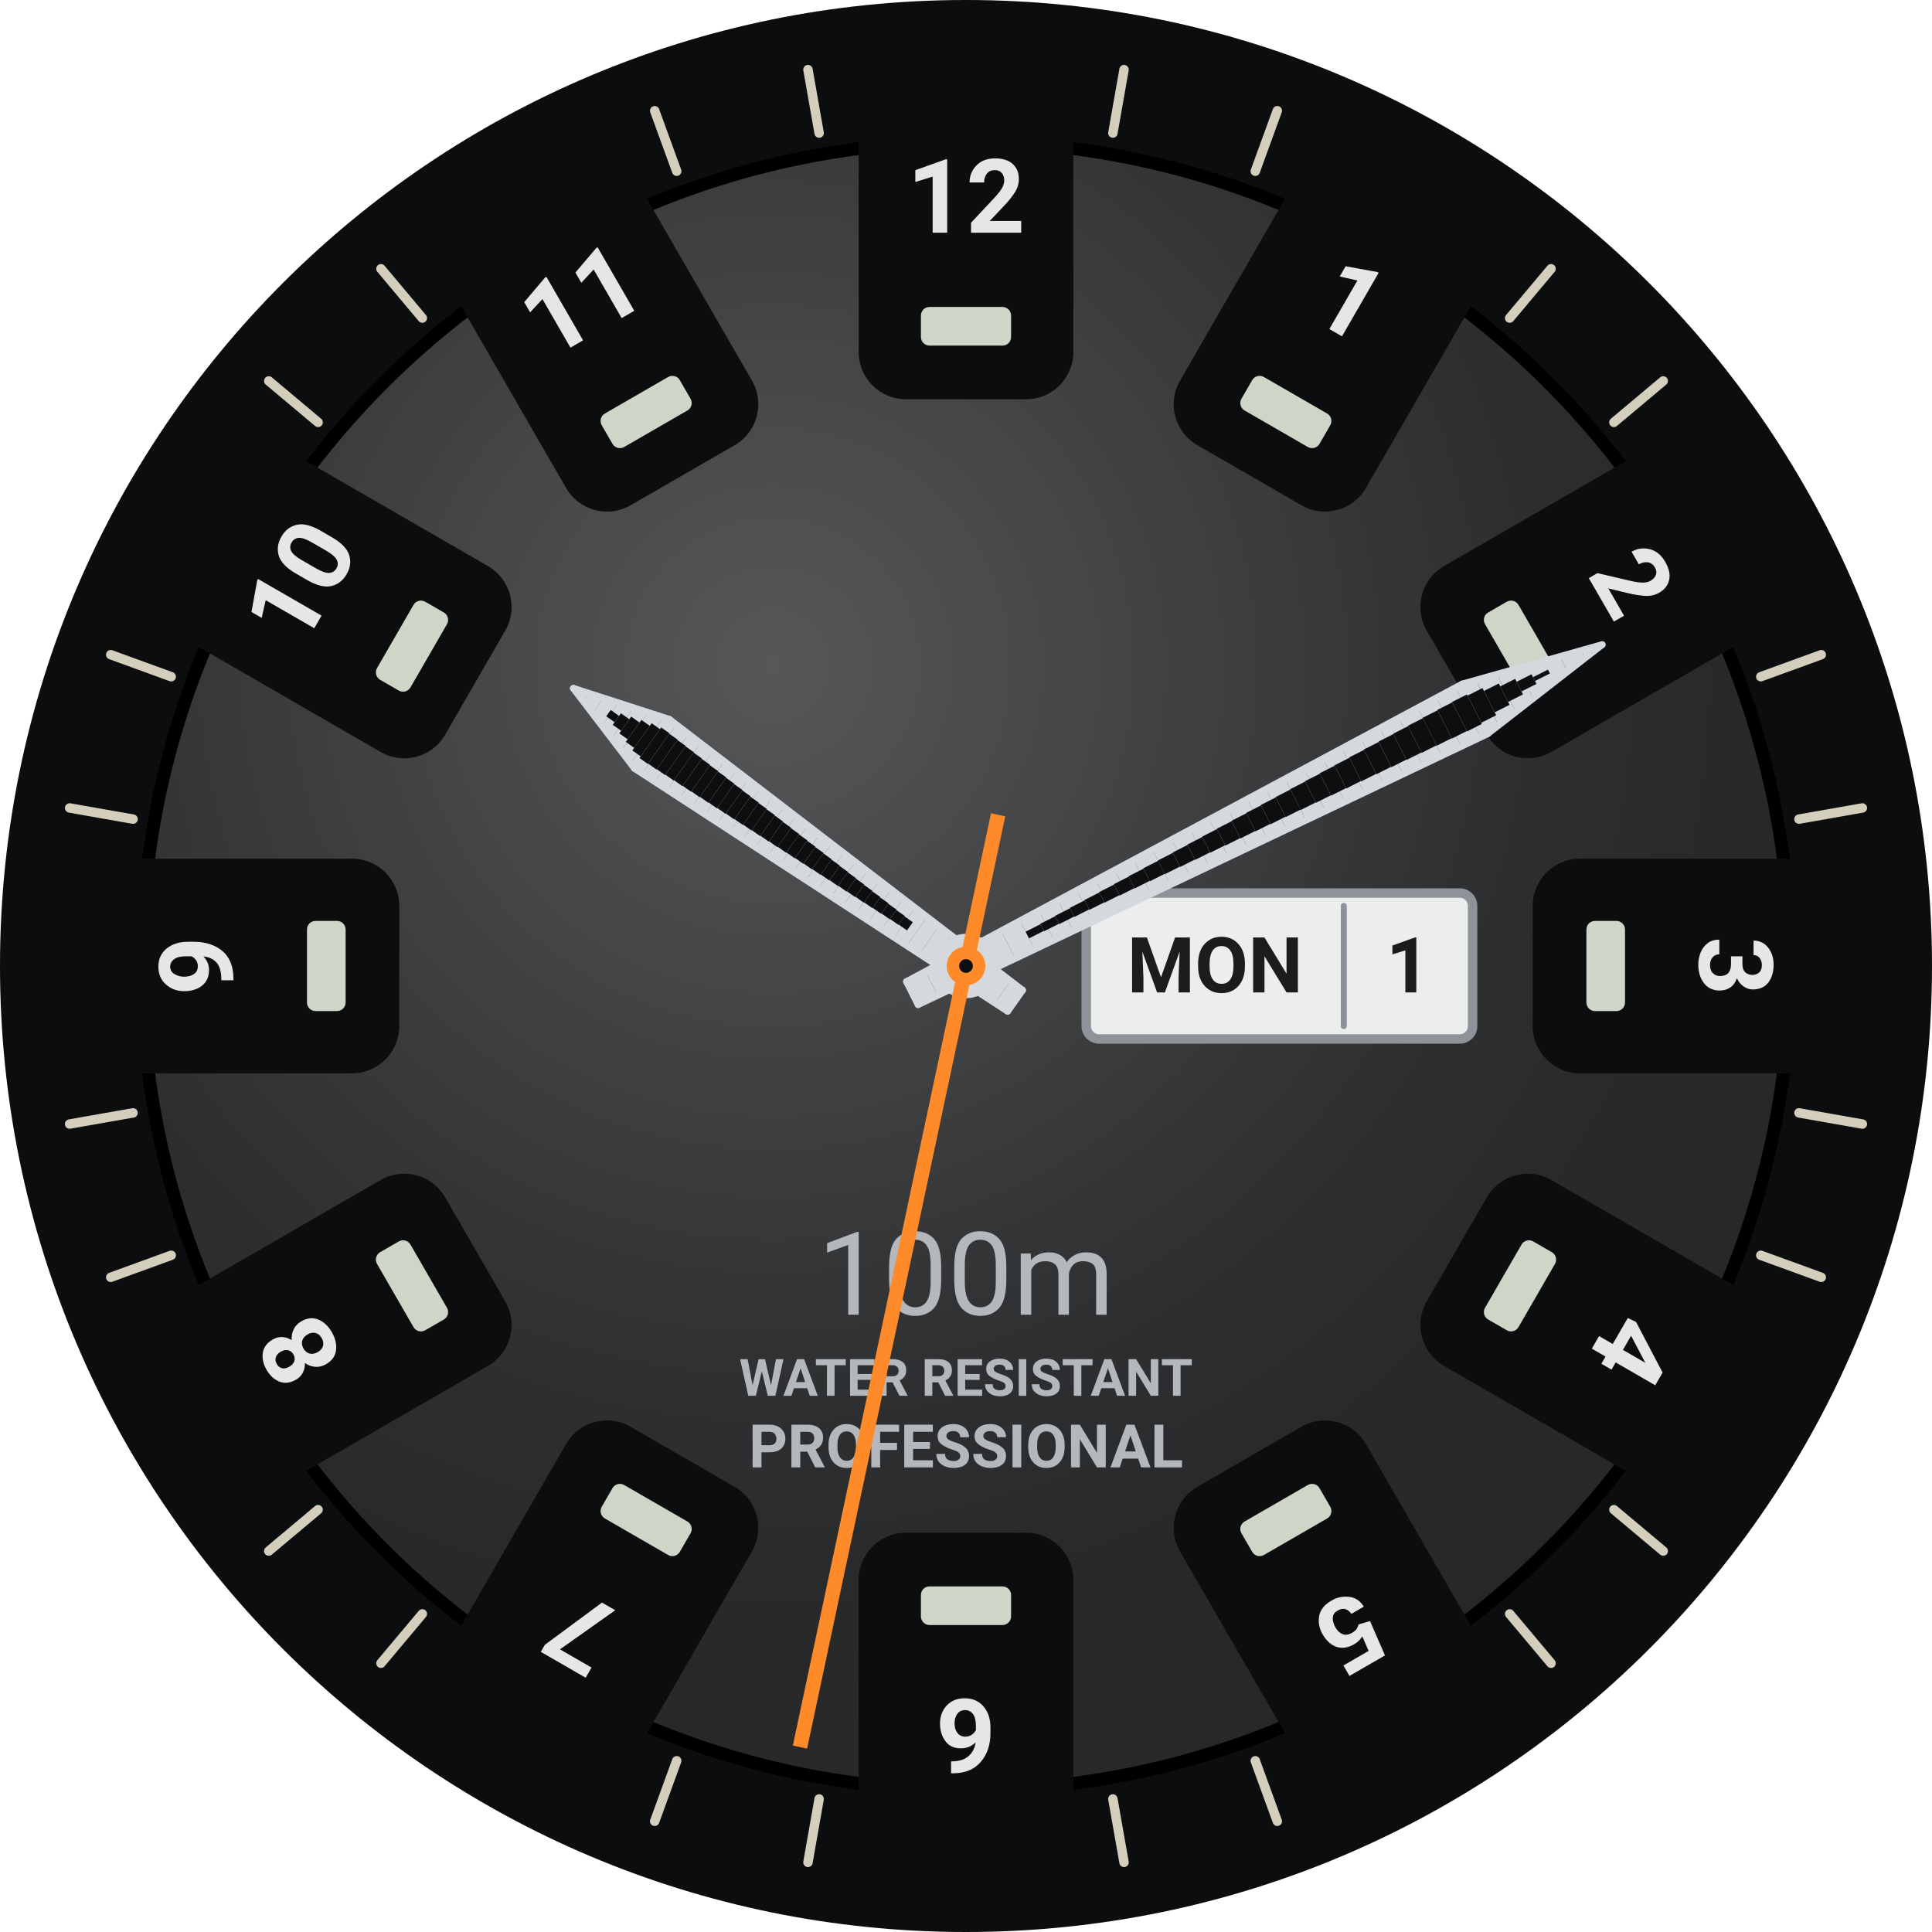
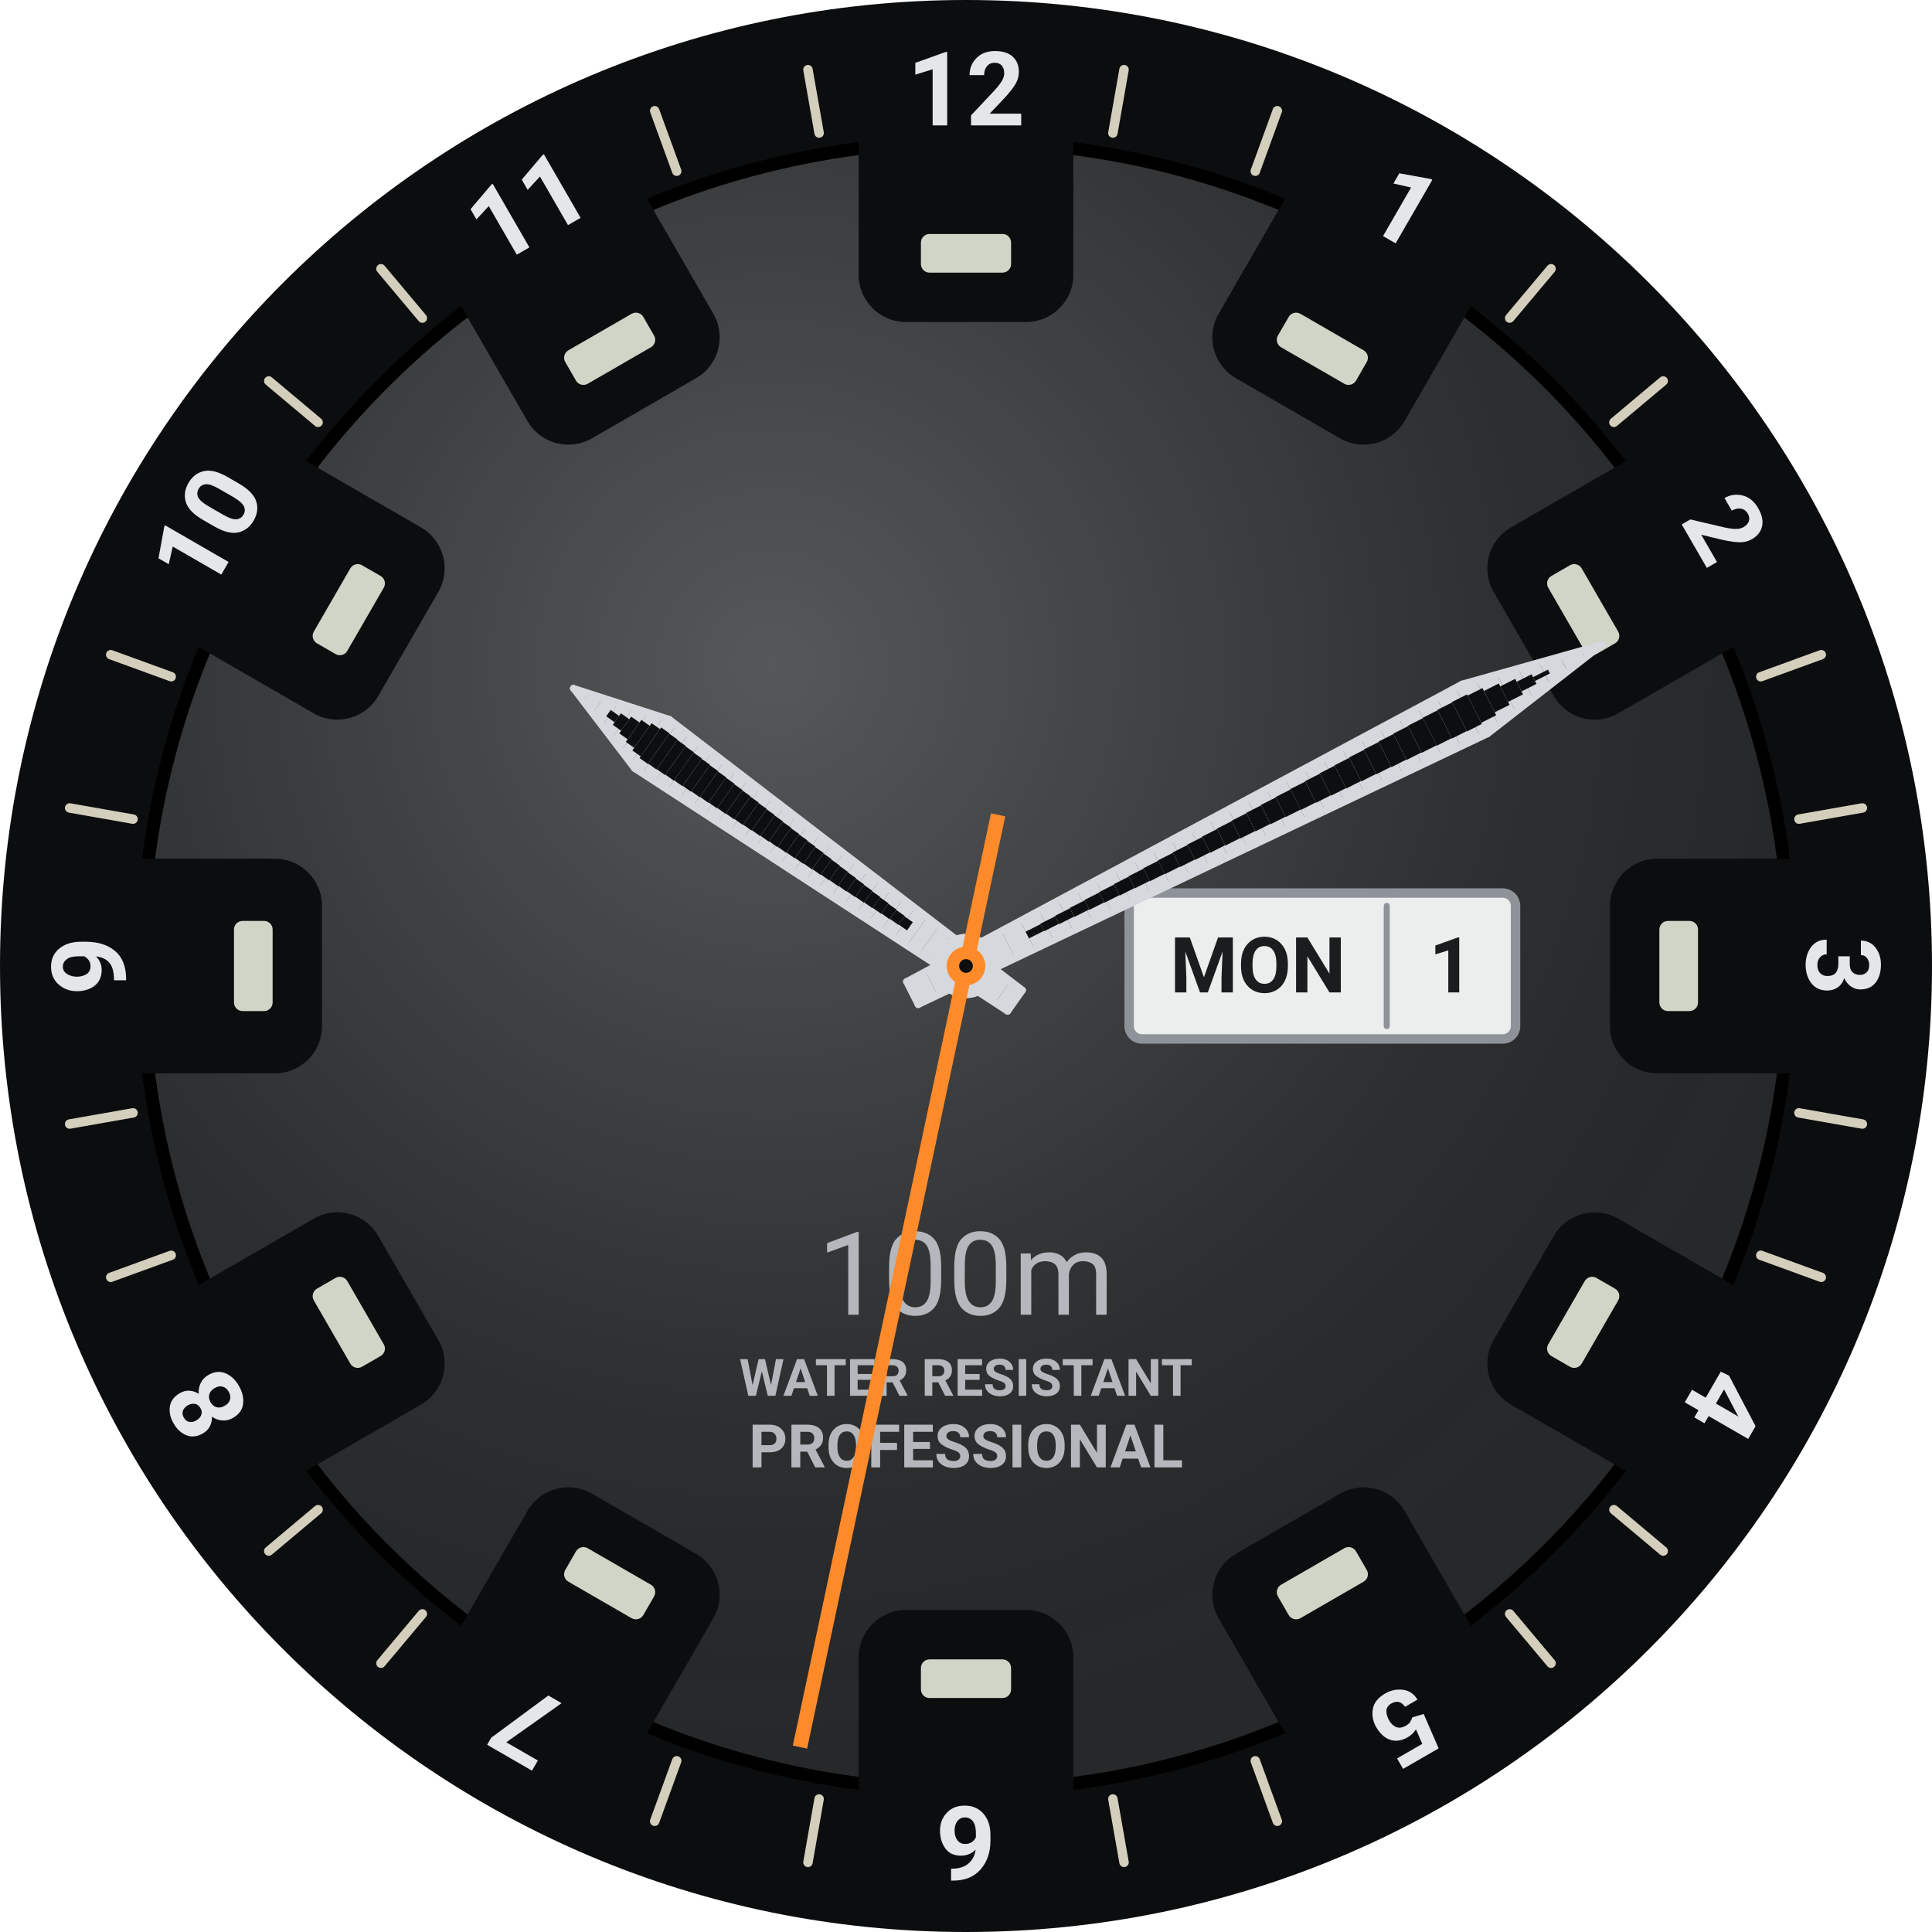
<svg xmlns="http://www.w3.org/2000/svg" viewBox="0 0 450 450" width="450" height="450">
  <defs>
    <radialGradient id="g" gradientUnits="userSpaceOnUse" cx="180.0" cy="155.0" r="384">
      <stop offset="0" stop-color="#FFFFFF" stop-opacity="0.220" />
      <stop offset="0.4" stop-color="#FFFFFF" stop-opacity="0.051" />
      <stop offset="0.7" stop-color="#000000" stop-opacity="0.000" />
      <stop offset="1" stop-color="#000000" stop-opacity="0.502" />
    </radialGradient>
    <clipPath id="c">
      <circle cx="225.0" cy="225.0" r="225.0" />
    </clipPath>
  </defs>
  <g clip-path="url(#c)">
    <rect width="450" height="450" fill="#0C0D0E" />
    <circle cx="225.0" cy="225.0" r="192" fill="#26282A" />
    <circle cx="225.0" cy="225.0" r="192" fill="url(#g)" stroke="#000" stroke-width="3" />
    <text x="225" y="297" font-family="Roboto, Segoe UI, sans-serif" font-size="27" font-weight="normal" fill="#B4B8BC" text-anchor="middle" dominant-baseline="central">100m</text>
    <text x="225" y="321" font-family="Roboto, Segoe UI, sans-serif" font-size="12" font-weight="bold" fill="#B4B8BC" text-anchor="middle" dominant-baseline="central">WATER RESISTANT</text>
    <text x="225" y="337" font-family="Roboto, Segoe UI, sans-serif" font-size="14" font-weight="bold" fill="#B4B8BC" text-anchor="middle" dominant-baseline="central">PROFESSIONAL</text>
-     <rect x="200" y="21" width="50" height="72" rx="11" fill="#0C0D0E" transform="rotate(0 225.0 225.0)" />
-     <rect x="214.5" y="71.5" width="21" height="9" rx="2" fill="#CFD6C8" transform="rotate(0 225.0 225.0)" />
-     <rect x="200" y="21" width="50" height="72" rx="11" fill="#0C0D0E" transform="rotate(30 225.0 225.0)" />
-     <rect x="214.5" y="71.5" width="21" height="9" rx="2" fill="#CFD6C8" transform="rotate(30 225.0 225.0)" />
-     <rect x="200" y="21" width="50" height="72" rx="11" fill="#0C0D0E" transform="rotate(60 225.0 225.0)" />
-     <rect x="214.5" y="71.5" width="21" height="9" rx="2" fill="#CFD6C8" transform="rotate(60 225.0 225.0)" />
-     <rect x="200" y="21" width="50" height="72" rx="11" fill="#0C0D0E" transform="rotate(90 225.0 225.0)" />
-     <rect x="214.5" y="71.5" width="21" height="9" rx="2" fill="#CFD6C8" transform="rotate(90 225.0 225.0)" />
-     <rect x="200" y="21" width="50" height="72" rx="11" fill="#0C0D0E" transform="rotate(120 225.0 225.0)" />
-     <rect x="214.5" y="71.5" width="21" height="9" rx="2" fill="#CFD6C8" transform="rotate(120 225.0 225.0)" />
-     <rect x="200" y="21" width="50" height="72" rx="11" fill="#0C0D0E" transform="rotate(150 225.0 225.0)" />
-     <rect x="214.5" y="71.5" width="21" height="9" rx="2" fill="#CFD6C8" transform="rotate(150 225.0 225.0)" />
-     <rect x="200" y="21" width="50" height="72" rx="11" fill="#0C0D0E" transform="rotate(180 225.0 225.0)" />
-     <rect x="214.5" y="71.5" width="21" height="9" rx="2" fill="#CFD6C8" transform="rotate(180 225.0 225.0)" />
-     <rect x="200" y="21" width="50" height="72" rx="11" fill="#0C0D0E" transform="rotate(210 225.0 225.0)" />
-     <rect x="214.5" y="71.5" width="21" height="9" rx="2" fill="#CFD6C8" transform="rotate(210 225.0 225.0)" />
-     <rect x="200" y="21" width="50" height="72" rx="11" fill="#0C0D0E" transform="rotate(240 225.0 225.0)" />
-     <rect x="214.5" y="71.5" width="21" height="9" rx="2" fill="#CFD6C8" transform="rotate(240 225.0 225.0)" />
-     <rect x="200" y="21" width="50" height="72" rx="11" fill="#0C0D0E" transform="rotate(270 225.0 225.0)" />
-     <rect x="214.5" y="71.5" width="21" height="9" rx="2" fill="#CFD6C8" transform="rotate(270 225.0 225.0)" />
-     <rect x="200" y="21" width="50" height="72" rx="11" fill="#0C0D0E" transform="rotate(300 225.0 225.0)" />
-     <rect x="214.5" y="71.5" width="21" height="9" rx="2" fill="#CFD6C8" transform="rotate(300 225.0 225.0)" />
-     <rect x="200" y="21" width="50" height="72" rx="11" fill="#0C0D0E" transform="rotate(330 225.0 225.0)" />
-     <rect x="214.5" y="71.5" width="21" height="9" rx="2" fill="#CFD6C8" transform="rotate(330 225.0 225.0)" />
+     <rect x="200" y="3" width="50" height="72" rx="11" fill="#0C0D0E" transform="rotate(0 225.0 225.0)" />
+     <rect x="214.5" y="54.5" width="21" height="9" rx="2" fill="#CFD6C8" transform="rotate(0 225.0 225.0)" />
+     <rect x="200" y="3" width="50" height="72" rx="11" fill="#0C0D0E" transform="rotate(30 225.0 225.0)" />
+     <rect x="214.5" y="54.5" width="21" height="9" rx="2" fill="#CFD6C8" transform="rotate(30 225.0 225.0)" />
+     <rect x="200" y="3" width="50" height="72" rx="11" fill="#0C0D0E" transform="rotate(60 225.0 225.0)" />
+     <rect x="214.5" y="54.5" width="21" height="9" rx="2" fill="#CFD6C8" transform="rotate(60 225.0 225.0)" />
+     <rect x="200" y="3" width="50" height="72" rx="11" fill="#0C0D0E" transform="rotate(90 225.0 225.0)" />
+     <rect x="214.5" y="54.5" width="21" height="9" rx="2" fill="#CFD6C8" transform="rotate(90 225.0 225.0)" />
+     <rect x="200" y="3" width="50" height="72" rx="11" fill="#0C0D0E" transform="rotate(120 225.0 225.0)" />
+     <rect x="214.5" y="54.5" width="21" height="9" rx="2" fill="#CFD6C8" transform="rotate(120 225.0 225.0)" />
+     <rect x="200" y="3" width="50" height="72" rx="11" fill="#0C0D0E" transform="rotate(150 225.0 225.0)" />
+     <rect x="214.5" y="54.5" width="21" height="9" rx="2" fill="#CFD6C8" transform="rotate(150 225.0 225.0)" />
+     <rect x="200" y="3" width="50" height="72" rx="11" fill="#0C0D0E" transform="rotate(180 225.0 225.0)" />
+     <rect x="214.5" y="54.5" width="21" height="9" rx="2" fill="#CFD6C8" transform="rotate(180 225.0 225.0)" />
+     <rect x="200" y="3" width="50" height="72" rx="11" fill="#0C0D0E" transform="rotate(210 225.0 225.0)" />
+     <rect x="214.5" y="54.5" width="21" height="9" rx="2" fill="#CFD6C8" transform="rotate(210 225.0 225.0)" />
+     <rect x="200" y="3" width="50" height="72" rx="11" fill="#0C0D0E" transform="rotate(240 225.0 225.0)" />
+     <rect x="214.5" y="54.5" width="21" height="9" rx="2" fill="#CFD6C8" transform="rotate(240 225.0 225.0)" />
+     <rect x="200" y="3" width="50" height="72" rx="11" fill="#0C0D0E" transform="rotate(270 225.0 225.0)" />
+     <rect x="214.5" y="54.5" width="21" height="9" rx="2" fill="#CFD6C8" transform="rotate(270 225.0 225.0)" />
+     <rect x="200" y="3" width="50" height="72" rx="11" fill="#0C0D0E" transform="rotate(300 225.0 225.0)" />
+     <rect x="214.5" y="54.5" width="21" height="9" rx="2" fill="#CFD6C8" transform="rotate(300 225.0 225.0)" />
+     <rect x="200" y="3" width="50" height="72" rx="11" fill="#0C0D0E" transform="rotate(330 225.0 225.0)" />
+     <rect x="214.5" y="54.5" width="21" height="9" rx="2" fill="#CFD6C8" transform="rotate(330 225.0 225.0)" />
    <line x1="259.21" y1="30.99" x2="261.81" y2="16.22" stroke="#D3CFBC" stroke-opacity="1.000" stroke-width="2.2" stroke-linecap="round" />
    <line x1="292.38" y1="39.88" x2="297.51" y2="25.79" stroke="#D3CFBC" stroke-opacity="1.000" stroke-width="2.2" stroke-linecap="round" />
    <line x1="351.63" y1="74.09" x2="361.27" y2="62.6" stroke="#D3CFBC" stroke-opacity="1.000" stroke-width="2.2" stroke-linecap="round" />
    <line x1="375.91" y1="98.37" x2="387.4" y2="88.73" stroke="#D3CFBC" stroke-opacity="1.000" stroke-width="2.2" stroke-linecap="round" />
    <line x1="410.12" y1="157.62" x2="424.21" y2="152.49" stroke="#D3CFBC" stroke-opacity="1.000" stroke-width="2.2" stroke-linecap="round" />
    <line x1="419.01" y1="190.79" x2="433.78" y2="188.19" stroke="#D3CFBC" stroke-opacity="1.000" stroke-width="2.2" stroke-linecap="round" />
    <line x1="419.01" y1="259.21" x2="433.78" y2="261.81" stroke="#D3CFBC" stroke-opacity="1.000" stroke-width="2.2" stroke-linecap="round" />
    <line x1="410.12" y1="292.38" x2="424.21" y2="297.51" stroke="#D3CFBC" stroke-opacity="1.000" stroke-width="2.2" stroke-linecap="round" />
    <line x1="375.91" y1="351.63" x2="387.4" y2="361.27" stroke="#D3CFBC" stroke-opacity="1.000" stroke-width="2.2" stroke-linecap="round" />
    <line x1="351.63" y1="375.91" x2="361.27" y2="387.4" stroke="#D3CFBC" stroke-opacity="1.000" stroke-width="2.2" stroke-linecap="round" />
    <line x1="292.38" y1="410.12" x2="297.51" y2="424.21" stroke="#D3CFBC" stroke-opacity="1.000" stroke-width="2.2" stroke-linecap="round" />
    <line x1="259.21" y1="419.01" x2="261.81" y2="433.78" stroke="#D3CFBC" stroke-opacity="1.000" stroke-width="2.2" stroke-linecap="round" />
    <line x1="190.79" y1="419.01" x2="188.19" y2="433.78" stroke="#D3CFBC" stroke-opacity="1.000" stroke-width="2.2" stroke-linecap="round" />
    <line x1="157.62" y1="410.12" x2="152.49" y2="424.21" stroke="#D3CFBC" stroke-opacity="1.000" stroke-width="2.2" stroke-linecap="round" />
    <line x1="98.37" y1="375.91" x2="88.73" y2="387.4" stroke="#D3CFBC" stroke-opacity="1.000" stroke-width="2.2" stroke-linecap="round" />
    <line x1="74.09" y1="351.63" x2="62.6" y2="361.27" stroke="#D3CFBC" stroke-opacity="1.000" stroke-width="2.2" stroke-linecap="round" />
    <line x1="39.88" y1="292.38" x2="25.79" y2="297.51" stroke="#D3CFBC" stroke-opacity="1.000" stroke-width="2.2" stroke-linecap="round" />
    <line x1="30.99" y1="259.21" x2="16.22" y2="261.81" stroke="#D3CFBC" stroke-opacity="1.000" stroke-width="2.2" stroke-linecap="round" />
    <line x1="30.99" y1="190.79" x2="16.22" y2="188.19" stroke="#D3CFBC" stroke-opacity="1.000" stroke-width="2.2" stroke-linecap="round" />
    <line x1="39.88" y1="157.62" x2="25.79" y2="152.49" stroke="#D3CFBC" stroke-opacity="1.000" stroke-width="2.2" stroke-linecap="round" />
    <line x1="74.09" y1="98.37" x2="62.6" y2="88.73" stroke="#D3CFBC" stroke-opacity="1.000" stroke-width="2.2" stroke-linecap="round" />
    <line x1="98.37" y1="74.09" x2="88.73" y2="62.6" stroke="#D3CFBC" stroke-opacity="1.000" stroke-width="2.2" stroke-linecap="round" />
    <line x1="157.62" y1="39.88" x2="152.49" y2="25.79" stroke="#D3CFBC" stroke-opacity="1.000" stroke-width="2.2" stroke-linecap="round" />
    <line x1="190.79" y1="30.99" x2="188.19" y2="16.22" stroke="#D3CFBC" stroke-opacity="1.000" stroke-width="2.2" stroke-linecap="round" />
-     <text x="314.5" y="69.98" font-family="Roboto, Segoe UI, sans-serif" font-size="24" font-weight="bold" fill="#E4E6E8" text-anchor="middle" dominant-baseline="central" transform="rotate(30 314.5 69.98)">1</text>
-     <text x="380.02" y="135.5" font-family="Roboto, Segoe UI, sans-serif" font-size="24" font-weight="bold" fill="#E4E6E8" text-anchor="middle" dominant-baseline="central" transform="rotate(60 380.02 135.5)">2</text>
-     <text x="404" y="225" font-family="Roboto, Segoe UI, sans-serif" font-size="24" font-weight="bold" fill="#E4E6E8" text-anchor="middle" dominant-baseline="central" transform="rotate(90 404 225)">3</text>
-     <text x="380.02" y="314.5" font-family="Roboto, Segoe UI, sans-serif" font-size="24" font-weight="bold" fill="#E4E6E8" text-anchor="middle" dominant-baseline="central" transform="rotate(120 380.02 314.5)">4</text>
-     <text x="314.5" y="380.02" font-family="Roboto, Segoe UI, sans-serif" font-size="24" font-weight="bold" fill="#E4E6E8" text-anchor="middle" dominant-baseline="central" transform="rotate(150 314.5 380.02)">5</text>
-     <text x="225" y="404" font-family="Roboto, Segoe UI, sans-serif" font-size="24" font-weight="bold" fill="#E4E6E8" text-anchor="middle" dominant-baseline="central" transform="rotate(180 225 404)">6</text>
-     <text x="135.5" y="380.02" font-family="Roboto, Segoe UI, sans-serif" font-size="24" font-weight="bold" fill="#E4E6E8" text-anchor="middle" dominant-baseline="central" transform="rotate(210 135.5 380.02)">7</text>
-     <text x="69.98" y="314.5" font-family="Roboto, Segoe UI, sans-serif" font-size="24" font-weight="bold" fill="#E4E6E8" text-anchor="middle" dominant-baseline="central" transform="rotate(240 69.98 314.5)">8</text>
-     <text x="46" y="225" font-family="Roboto, Segoe UI, sans-serif" font-size="24" font-weight="bold" fill="#E4E6E8" text-anchor="middle" dominant-baseline="central" transform="rotate(270 46 225)">9</text>
-     <text x="69.98" y="135.5" font-family="Roboto, Segoe UI, sans-serif" font-size="24" font-weight="bold" fill="#E4E6E8" text-anchor="middle" dominant-baseline="central" transform="rotate(300 69.98 135.5)">10</text>
-     <text x="135.5" y="69.98" font-family="Roboto, Segoe UI, sans-serif" font-size="24" font-weight="bold" fill="#E4E6E8" text-anchor="middle" dominant-baseline="central" transform="rotate(330 135.5 69.98)">11</text>
-     <text x="225" y="46" font-family="Roboto, Segoe UI, sans-serif" font-size="24" font-weight="bold" fill="#E4E6E8" text-anchor="middle" dominant-baseline="central" transform="rotate(360 225 46)">12</text>
-     <rect x="253" y="208" width="90" height="34" rx="3" fill="#ECEDED" stroke="#8E9399" stroke-width="2.2" />
-     <line x1="313" y1="211" x2="313" y2="239" stroke="#8E9399" stroke-opacity="1.000" stroke-width="1.4" stroke-linecap="round" />
-     <text x="283" y="225" font-family="Roboto, Segoe UI, sans-serif" font-size="18" font-weight="bold" fill="#1B1C1D" text-anchor="middle" dominant-baseline="central">MON</text>
-     <text x="328" y="225" font-family="Roboto, Segoe UI, sans-serif" font-size="18" font-weight="bold" fill="#1B1C1D" text-anchor="middle" dominant-baseline="central">1</text>
+     <text x="327" y="48.33" font-family="Roboto, Segoe UI, sans-serif" font-size="24" font-weight="bold" fill="#E4E6E8" text-anchor="middle" dominant-baseline="central" transform="rotate(30 327 48.33)">1</text>
+     <text x="401.67" y="123" font-family="Roboto, Segoe UI, sans-serif" font-size="24" font-weight="bold" fill="#E4E6E8" text-anchor="middle" dominant-baseline="central" transform="rotate(60 401.67 123)">2</text>
+     <text x="429" y="225" font-family="Roboto, Segoe UI, sans-serif" font-size="24" font-weight="bold" fill="#E4E6E8" text-anchor="middle" dominant-baseline="central" transform="rotate(90 429 225)">3</text>
+     <text x="401.67" y="327" font-family="Roboto, Segoe UI, sans-serif" font-size="24" font-weight="bold" fill="#E4E6E8" text-anchor="middle" dominant-baseline="central" transform="rotate(120 401.67 327)">4</text>
+     <text x="327" y="401.67" font-family="Roboto, Segoe UI, sans-serif" font-size="24" font-weight="bold" fill="#E4E6E8" text-anchor="middle" dominant-baseline="central" transform="rotate(150 327 401.67)">5</text>
+     <text x="225" y="429" font-family="Roboto, Segoe UI, sans-serif" font-size="24" font-weight="bold" fill="#E4E6E8" text-anchor="middle" dominant-baseline="central" transform="rotate(180 225 429)">6</text>
+     <text x="123" y="401.67" font-family="Roboto, Segoe UI, sans-serif" font-size="24" font-weight="bold" fill="#E4E6E8" text-anchor="middle" dominant-baseline="central" transform="rotate(210 123 401.67)">7</text>
+     <text x="48.33" y="327" font-family="Roboto, Segoe UI, sans-serif" font-size="24" font-weight="bold" fill="#E4E6E8" text-anchor="middle" dominant-baseline="central" transform="rotate(240 48.33 327)">8</text>
+     <text x="21" y="225" font-family="Roboto, Segoe UI, sans-serif" font-size="24" font-weight="bold" fill="#E4E6E8" text-anchor="middle" dominant-baseline="central" transform="rotate(270 21 225)">9</text>
+     <text x="48.33" y="123" font-family="Roboto, Segoe UI, sans-serif" font-size="24" font-weight="bold" fill="#E4E6E8" text-anchor="middle" dominant-baseline="central" transform="rotate(300 48.33 123)">10</text>
+     <text x="123" y="48.33" font-family="Roboto, Segoe UI, sans-serif" font-size="24" font-weight="bold" fill="#E4E6E8" text-anchor="middle" dominant-baseline="central" transform="rotate(330 123 48.33)">11</text>
+     <text x="225" y="21" font-family="Roboto, Segoe UI, sans-serif" font-size="24" font-weight="bold" fill="#E4E6E8" text-anchor="middle" dominant-baseline="central" transform="rotate(360 225 21)">12</text>
+     <rect x="263" y="208" width="90" height="34" rx="3" fill="#ECEDED" stroke="#8E9399" stroke-width="2.2" />
+     <line x1="323" y1="211" x2="323" y2="239" stroke="#8E9399" stroke-opacity="1.000" stroke-width="1.4" stroke-linecap="round" />
+     <text x="293" y="225" font-family="Roboto, Segoe UI, sans-serif" font-size="18" font-weight="bold" fill="#1B1C1D" text-anchor="middle" dominant-baseline="central">MON</text>
+     <text x="338" y="225" font-family="Roboto, Segoe UI, sans-serif" font-size="18" font-weight="bold" fill="#1B1C1D" text-anchor="middle" dominant-baseline="central">1</text>
    <g transform="rotate(305.27 225.0 225.0)">
      <line x1="225" y1="239" x2="225" y2="235.5" stroke="#D5D9DD" stroke-opacity="1.000" stroke-width="6" stroke-linecap="butt" />
      <line x1="225" y1="235.5" x2="225" y2="232" stroke="#D5D9DD" stroke-opacity="1.000" stroke-width="6" stroke-linecap="butt" />
      <line x1="225" y1="232" x2="225" y2="228.5" stroke="#D5D9DD" stroke-opacity="1.000" stroke-width="6" stroke-linecap="butt" />
      <line x1="225" y1="228.5" x2="225" y2="225" stroke="#D5D9DD" stroke-opacity="1.000" stroke-width="6" stroke-linecap="butt" />
      <line x1="225" y1="225" x2="225" y2="221.5" stroke="#D5D9DD" stroke-opacity="1.000" stroke-width="6.16" stroke-linecap="butt" />
      <line x1="225" y1="221.5" x2="225" y2="218" stroke="#D5D9DD" stroke-opacity="1.000" stroke-width="6.47" stroke-linecap="butt" />
      <line x1="225" y1="218" x2="225" y2="214.5" stroke="#D5D9DD" stroke-opacity="1.000" stroke-width="6.78" stroke-linecap="butt" />
      <line x1="225" y1="214.5" x2="225" y2="211" stroke="#D5D9DD" stroke-opacity="1.000" stroke-width="7.09" stroke-linecap="butt" />
      <line x1="225" y1="211" x2="225" y2="207.5" stroke="#D5D9DD" stroke-opacity="1.000" stroke-width="7.41" stroke-linecap="butt" />
      <line x1="225" y1="207.5" x2="225" y2="204" stroke="#D5D9DD" stroke-opacity="1.000" stroke-width="7.72" stroke-linecap="butt" />
      <line x1="225" y1="204" x2="225" y2="200.5" stroke="#D5D9DD" stroke-opacity="1.000" stroke-width="8.03" stroke-linecap="butt" />
      <line x1="225" y1="200.5" x2="225" y2="197" stroke="#D5D9DD" stroke-opacity="1.000" stroke-width="8.34" stroke-linecap="butt" />
      <line x1="225" y1="197" x2="225" y2="193.5" stroke="#D5D9DD" stroke-opacity="1.000" stroke-width="8.66" stroke-linecap="butt" />
      <line x1="225" y1="193.5" x2="225" y2="190" stroke="#D5D9DD" stroke-opacity="1.000" stroke-width="8.97" stroke-linecap="butt" />
      <line x1="225" y1="190" x2="225" y2="186.5" stroke="#D5D9DD" stroke-opacity="1.000" stroke-width="9.28" stroke-linecap="butt" />
      <line x1="225" y1="186.5" x2="225" y2="183" stroke="#D5D9DD" stroke-opacity="1.000" stroke-width="9.59" stroke-linecap="butt" />
      <line x1="225" y1="183" x2="225" y2="179.5" stroke="#D5D9DD" stroke-opacity="1.000" stroke-width="9.91" stroke-linecap="butt" />
      <line x1="225" y1="179.5" x2="225" y2="176" stroke="#D5D9DD" stroke-opacity="1.000" stroke-width="10.22" stroke-linecap="butt" />
      <line x1="225" y1="176" x2="225" y2="172.5" stroke="#D5D9DD" stroke-opacity="1.000" stroke-width="10.53" stroke-linecap="butt" />
      <line x1="225" y1="172.5" x2="225" y2="169" stroke="#D5D9DD" stroke-opacity="1.000" stroke-width="10.84" stroke-linecap="butt" />
      <line x1="225" y1="169" x2="225" y2="165.5" stroke="#D5D9DD" stroke-opacity="1.000" stroke-width="11.16" stroke-linecap="butt" />
      <line x1="225" y1="165.5" x2="225" y2="162" stroke="#D5D9DD" stroke-opacity="1.000" stroke-width="11.47" stroke-linecap="butt" />
      <line x1="225" y1="162" x2="225" y2="158.5" stroke="#D5D9DD" stroke-opacity="1.000" stroke-width="11.78" stroke-linecap="butt" />
      <line x1="225" y1="158.5" x2="225" y2="155" stroke="#D5D9DD" stroke-opacity="1.000" stroke-width="12.09" stroke-linecap="butt" />
      <line x1="225" y1="155" x2="225" y2="151.5" stroke="#D5D9DD" stroke-opacity="1.000" stroke-width="12.41" stroke-linecap="butt" />
      <line x1="225" y1="151.5" x2="225" y2="148" stroke="#D5D9DD" stroke-opacity="1.000" stroke-width="12.72" stroke-linecap="butt" />
      <line x1="225" y1="148" x2="225" y2="144.5" stroke="#D5D9DD" stroke-opacity="1.000" stroke-width="13.03" stroke-linecap="butt" />
      <line x1="225" y1="144.5" x2="225" y2="141" stroke="#D5D9DD" stroke-opacity="1.000" stroke-width="13.34" stroke-linecap="butt" />
      <line x1="225" y1="141" x2="225" y2="137.5" stroke="#D5D9DD" stroke-opacity="1.000" stroke-width="13.66" stroke-linecap="butt" />
      <line x1="225" y1="137.5" x2="225" y2="134" stroke="#D5D9DD" stroke-opacity="1.000" stroke-width="13.97" stroke-linecap="butt" />
      <line x1="225" y1="134" x2="225" y2="130.5" stroke="#D5D9DD" stroke-opacity="1.000" stroke-width="12.03" stroke-linecap="butt" />
      <line x1="225" y1="130.5" x2="225" y2="127" stroke="#D5D9DD" stroke-opacity="1.000" stroke-width="9.84" stroke-linecap="butt" />
      <line x1="225" y1="127" x2="225" y2="123.5" stroke="#D5D9DD" stroke-opacity="1.000" stroke-width="7.66" stroke-linecap="butt" />
      <line x1="225" y1="123.5" x2="225" y2="120" stroke="#D5D9DD" stroke-opacity="1.000" stroke-width="5.47" stroke-linecap="butt" />
      <line x1="225" y1="120" x2="225" y2="116.5" stroke="#D5D9DD" stroke-opacity="1.000" stroke-width="3.28" stroke-linecap="butt" />
      <line x1="225" y1="116.5" x2="225" y2="113" stroke="#D5D9DD" stroke-opacity="1.000" stroke-width="1.09" stroke-linecap="butt" />
      <line x1="222" y1="239" x2="218" y2="135.4" stroke="#D5D9DD" stroke-opacity="1.000" stroke-width="1.6" stroke-linecap="round" />
      <line x1="218" y1="135.4" x2="225" y2="113" stroke="#D5D9DD" stroke-opacity="1.000" stroke-width="1.6" stroke-linecap="round" />
      <line x1="225" y1="113" x2="232" y2="135.4" stroke="#D5D9DD" stroke-opacity="1.000" stroke-width="1.6" stroke-linecap="round" />
      <line x1="232" y1="135.4" x2="228" y2="239" stroke="#D5D9DD" stroke-opacity="1.000" stroke-width="1.6" stroke-linecap="round" />
      <line x1="228" y1="239" x2="222" y2="239" stroke="#D5D9DD" stroke-opacity="1.000" stroke-width="1.6" stroke-linecap="round" />
      <line x1="225" y1="209" x2="225" y2="206.61" stroke="#0D0E0F" stroke-opacity="1.000" stroke-width="2.34" stroke-linecap="butt" />
      <line x1="225" y1="206.61" x2="225" y2="204.22" stroke="#0D0E0F" stroke-opacity="1.000" stroke-width="2.55" stroke-linecap="butt" />
      <line x1="225" y1="204.22" x2="225" y2="201.83" stroke="#0D0E0F" stroke-opacity="1.000" stroke-width="2.76" stroke-linecap="butt" />
      <line x1="225" y1="201.83" x2="225" y2="199.44" stroke="#0D0E0F" stroke-opacity="1.000" stroke-width="2.98" stroke-linecap="butt" />
      <line x1="225" y1="199.44" x2="225" y2="197.06" stroke="#0D0E0F" stroke-opacity="1.000" stroke-width="3.19" stroke-linecap="butt" />
      <line x1="225" y1="197.06" x2="225" y2="194.67" stroke="#0D0E0F" stroke-opacity="1.000" stroke-width="3.4" stroke-linecap="butt" />
      <line x1="225" y1="194.67" x2="225" y2="192.28" stroke="#0D0E0F" stroke-opacity="1.000" stroke-width="3.61" stroke-linecap="butt" />
      <line x1="225" y1="192.28" x2="225" y2="189.89" stroke="#0D0E0F" stroke-opacity="1.000" stroke-width="3.83" stroke-linecap="butt" />
      <line x1="225" y1="189.89" x2="225" y2="187.5" stroke="#0D0E0F" stroke-opacity="1.000" stroke-width="4.04" stroke-linecap="butt" />
      <line x1="225" y1="187.5" x2="225" y2="185.11" stroke="#0D0E0F" stroke-opacity="1.000" stroke-width="4.25" stroke-linecap="butt" />
      <line x1="225" y1="185.11" x2="225" y2="182.72" stroke="#0D0E0F" stroke-opacity="1.000" stroke-width="4.47" stroke-linecap="butt" />
      <line x1="225" y1="182.72" x2="225" y2="180.33" stroke="#0D0E0F" stroke-opacity="1.000" stroke-width="4.68" stroke-linecap="butt" />
      <line x1="225" y1="180.33" x2="225" y2="177.94" stroke="#0D0E0F" stroke-opacity="1.000" stroke-width="4.89" stroke-linecap="butt" />
      <line x1="225" y1="177.94" x2="225" y2="175.56" stroke="#0D0E0F" stroke-opacity="1.000" stroke-width="5.11" stroke-linecap="butt" />
      <line x1="225" y1="175.56" x2="225" y2="173.17" stroke="#0D0E0F" stroke-opacity="1.000" stroke-width="5.32" stroke-linecap="butt" />
      <line x1="225" y1="173.17" x2="225" y2="170.78" stroke="#0D0E0F" stroke-opacity="1.000" stroke-width="5.53" stroke-linecap="butt" />
      <line x1="225" y1="170.78" x2="225" y2="168.39" stroke="#0D0E0F" stroke-opacity="1.000" stroke-width="5.75" stroke-linecap="butt" />
      <line x1="225" y1="168.39" x2="225" y2="166" stroke="#0D0E0F" stroke-opacity="1.000" stroke-width="5.96" stroke-linecap="butt" />
      <line x1="225" y1="166" x2="225" y2="163.61" stroke="#0D0E0F" stroke-opacity="1.000" stroke-width="6.17" stroke-linecap="butt" />
      <line x1="225" y1="163.61" x2="225" y2="161.22" stroke="#0D0E0F" stroke-opacity="1.000" stroke-width="6.39" stroke-linecap="butt" />
      <line x1="225" y1="161.22" x2="225" y2="158.83" stroke="#0D0E0F" stroke-opacity="1.000" stroke-width="6.6" stroke-linecap="butt" />
      <line x1="225" y1="158.83" x2="225" y2="156.44" stroke="#0D0E0F" stroke-opacity="1.000" stroke-width="6.81" stroke-linecap="butt" />
      <line x1="225" y1="156.44" x2="225" y2="154.06" stroke="#0D0E0F" stroke-opacity="1.000" stroke-width="7.03" stroke-linecap="butt" />
      <line x1="225" y1="154.06" x2="225" y2="151.67" stroke="#0D0E0F" stroke-opacity="1.000" stroke-width="7.24" stroke-linecap="butt" />
      <line x1="225" y1="151.67" x2="225" y2="149.28" stroke="#0D0E0F" stroke-opacity="1.000" stroke-width="7.45" stroke-linecap="butt" />
      <line x1="225" y1="149.28" x2="225" y2="146.89" stroke="#0D0E0F" stroke-opacity="1.000" stroke-width="7.67" stroke-linecap="butt" />
      <line x1="225" y1="146.89" x2="225" y2="144.5" stroke="#0D0E0F" stroke-opacity="1.000" stroke-width="7.88" stroke-linecap="butt" />
      <line x1="225" y1="144.5" x2="225" y2="142.11" stroke="#0D0E0F" stroke-opacity="1.000" stroke-width="8.09" stroke-linecap="butt" />
      <line x1="225" y1="142.11" x2="225" y2="139.72" stroke="#0D0E0F" stroke-opacity="1.000" stroke-width="8.31" stroke-linecap="butt" />
      <line x1="225" y1="139.72" x2="225" y2="137.33" stroke="#0D0E0F" stroke-opacity="1.000" stroke-width="8.52" stroke-linecap="butt" />
      <line x1="225" y1="137.33" x2="225" y2="134.94" stroke="#0D0E0F" stroke-opacity="1.000" stroke-width="8.73" stroke-linecap="butt" />
      <line x1="225" y1="134.94" x2="225" y2="132.56" stroke="#0D0E0F" stroke-opacity="1.000" stroke-width="7.77" stroke-linecap="butt" />
      <line x1="225" y1="132.56" x2="225" y2="130.17" stroke="#0D0E0F" stroke-opacity="1.000" stroke-width="6.28" stroke-linecap="butt" />
      <line x1="225" y1="130.17" x2="225" y2="127.78" stroke="#0D0E0F" stroke-opacity="1.000" stroke-width="4.78" stroke-linecap="butt" />
      <line x1="225" y1="127.78" x2="225" y2="125.39" stroke="#0D0E0F" stroke-opacity="1.000" stroke-width="3.29" stroke-linecap="butt" />
      <line x1="225" y1="125.39" x2="225" y2="123" stroke="#0D0E0F" stroke-opacity="1.000" stroke-width="1.8" stroke-linecap="butt" />
    </g>
    <g transform="rotate(63.2 225.0 225.0)">
      <line x1="225" y1="239" x2="225" y2="234" stroke="#D5D9DD" stroke-opacity="1.000" stroke-width="6" stroke-linecap="butt" />
      <line x1="225" y1="234" x2="225" y2="229" stroke="#D5D9DD" stroke-opacity="1.000" stroke-width="6" stroke-linecap="butt" />
      <line x1="225" y1="229" x2="225" y2="224" stroke="#D5D9DD" stroke-opacity="1.000" stroke-width="6" stroke-linecap="butt" />
      <line x1="225" y1="224" x2="225" y2="219" stroke="#D5D9DD" stroke-opacity="1.000" stroke-width="6.18" stroke-linecap="butt" />
      <line x1="225" y1="219" x2="225" y2="214" stroke="#D5D9DD" stroke-opacity="1.000" stroke-width="6.45" stroke-linecap="butt" />
      <line x1="225" y1="214" x2="225" y2="209" stroke="#D5D9DD" stroke-opacity="1.000" stroke-width="6.71" stroke-linecap="butt" />
      <line x1="225" y1="209" x2="225" y2="204" stroke="#D5D9DD" stroke-opacity="1.000" stroke-width="6.98" stroke-linecap="butt" />
      <line x1="225" y1="204" x2="225" y2="199" stroke="#D5D9DD" stroke-opacity="1.000" stroke-width="7.24" stroke-linecap="butt" />
      <line x1="225" y1="199" x2="225" y2="194" stroke="#D5D9DD" stroke-opacity="1.000" stroke-width="7.5" stroke-linecap="butt" />
      <line x1="225" y1="194" x2="225" y2="189" stroke="#D5D9DD" stroke-opacity="1.000" stroke-width="7.77" stroke-linecap="butt" />
      <line x1="225" y1="189" x2="225" y2="184" stroke="#D5D9DD" stroke-opacity="1.000" stroke-width="8.03" stroke-linecap="butt" />
      <line x1="225" y1="184" x2="225" y2="179" stroke="#D5D9DD" stroke-opacity="1.000" stroke-width="8.29" stroke-linecap="butt" />
      <line x1="225" y1="179" x2="225" y2="174" stroke="#D5D9DD" stroke-opacity="1.000" stroke-width="8.56" stroke-linecap="butt" />
      <line x1="225" y1="174" x2="225" y2="169" stroke="#D5D9DD" stroke-opacity="1.000" stroke-width="8.82" stroke-linecap="butt" />
      <line x1="225" y1="169" x2="225" y2="164" stroke="#D5D9DD" stroke-opacity="1.000" stroke-width="9.08" stroke-linecap="butt" />
      <line x1="225" y1="164" x2="225" y2="159" stroke="#D5D9DD" stroke-opacity="1.000" stroke-width="9.35" stroke-linecap="butt" />
      <line x1="225" y1="159" x2="225" y2="154" stroke="#D5D9DD" stroke-opacity="1.000" stroke-width="9.61" stroke-linecap="butt" />
      <line x1="225" y1="154" x2="225" y2="149" stroke="#D5D9DD" stroke-opacity="1.000" stroke-width="9.87" stroke-linecap="butt" />
      <line x1="225" y1="149" x2="225" y2="144" stroke="#D5D9DD" stroke-opacity="1.000" stroke-width="10.14" stroke-linecap="butt" />
      <line x1="225" y1="144" x2="225" y2="139" stroke="#D5D9DD" stroke-opacity="1.000" stroke-width="10.4" stroke-linecap="butt" />
      <line x1="225" y1="139" x2="225" y2="134" stroke="#D5D9DD" stroke-opacity="1.000" stroke-width="10.66" stroke-linecap="butt" />
      <line x1="225" y1="134" x2="225" y2="129" stroke="#D5D9DD" stroke-opacity="1.000" stroke-width="10.93" stroke-linecap="butt" />
      <line x1="225" y1="129" x2="225" y2="124" stroke="#D5D9DD" stroke-opacity="1.000" stroke-width="11.19" stroke-linecap="butt" />
      <line x1="225" y1="124" x2="225" y2="119" stroke="#D5D9DD" stroke-opacity="1.000" stroke-width="11.46" stroke-linecap="butt" />
      <line x1="225" y1="119" x2="225" y2="114" stroke="#D5D9DD" stroke-opacity="1.000" stroke-width="11.72" stroke-linecap="butt" />
      <line x1="225" y1="114" x2="225" y2="109" stroke="#D5D9DD" stroke-opacity="1.000" stroke-width="11.98" stroke-linecap="butt" />
      <line x1="225" y1="109" x2="225" y2="104" stroke="#D5D9DD" stroke-opacity="1.000" stroke-width="12.25" stroke-linecap="butt" />
      <line x1="225" y1="104" x2="225" y2="99" stroke="#D5D9DD" stroke-opacity="1.000" stroke-width="12.51" stroke-linecap="butt" />
      <line x1="225" y1="99" x2="225" y2="94" stroke="#D5D9DD" stroke-opacity="1.000" stroke-width="12.77" stroke-linecap="butt" />
      <line x1="225" y1="94" x2="225" y2="89" stroke="#D5D9DD" stroke-opacity="1.000" stroke-width="12.73" stroke-linecap="butt" />
      <line x1="225" y1="89" x2="225" y2="84" stroke="#D5D9DD" stroke-opacity="1.000" stroke-width="10.77" stroke-linecap="butt" />
      <line x1="225" y1="84" x2="225" y2="79" stroke="#D5D9DD" stroke-opacity="1.000" stroke-width="8.81" stroke-linecap="butt" />
      <line x1="225" y1="79" x2="225" y2="74" stroke="#D5D9DD" stroke-opacity="1.000" stroke-width="6.85" stroke-linecap="butt" />
      <line x1="225" y1="74" x2="225" y2="69" stroke="#D5D9DD" stroke-opacity="1.000" stroke-width="4.89" stroke-linecap="butt" />
      <line x1="225" y1="69" x2="225" y2="64" stroke="#D5D9DD" stroke-opacity="1.000" stroke-width="2.94" stroke-linecap="butt" />
      <line x1="225" y1="64" x2="225" y2="59" stroke="#D5D9DD" stroke-opacity="1.000" stroke-width="0.98" stroke-linecap="butt" />
      <line x1="222" y1="239" x2="218.5" y2="92.2" stroke="#D5D9DD" stroke-opacity="1.000" stroke-width="1.6" stroke-linecap="round" />
      <line x1="218.5" y1="92.2" x2="225" y2="59" stroke="#D5D9DD" stroke-opacity="1.000" stroke-width="1.6" stroke-linecap="round" />
      <line x1="225" y1="59" x2="231.5" y2="92.2" stroke="#D5D9DD" stroke-opacity="1.000" stroke-width="1.6" stroke-linecap="round" />
      <line x1="231.5" y1="92.2" x2="228" y2="239" stroke="#D5D9DD" stroke-opacity="1.000" stroke-width="1.6" stroke-linecap="round" />
      <line x1="228" y1="239" x2="222" y2="239" stroke="#D5D9DD" stroke-opacity="1.000" stroke-width="1.6" stroke-linecap="round" />
      <line x1="225" y1="209" x2="225" y2="205.11" stroke="#0D0E0F" stroke-opacity="1.000" stroke-width="1.75" stroke-linecap="butt" />
      <line x1="225" y1="205.11" x2="225" y2="201.22" stroke="#0D0E0F" stroke-opacity="1.000" stroke-width="1.95" stroke-linecap="butt" />
      <line x1="225" y1="201.22" x2="225" y2="197.33" stroke="#0D0E0F" stroke-opacity="1.000" stroke-width="2.16" stroke-linecap="butt" />
      <line x1="225" y1="197.33" x2="225" y2="193.44" stroke="#0D0E0F" stroke-opacity="1.000" stroke-width="2.36" stroke-linecap="butt" />
      <line x1="225" y1="193.44" x2="225" y2="189.56" stroke="#0D0E0F" stroke-opacity="1.000" stroke-width="2.57" stroke-linecap="butt" />
      <line x1="225" y1="189.56" x2="225" y2="185.67" stroke="#0D0E0F" stroke-opacity="1.000" stroke-width="2.77" stroke-linecap="butt" />
      <line x1="225" y1="185.67" x2="225" y2="181.78" stroke="#0D0E0F" stroke-opacity="1.000" stroke-width="2.98" stroke-linecap="butt" />
      <line x1="225" y1="181.78" x2="225" y2="177.89" stroke="#0D0E0F" stroke-opacity="1.000" stroke-width="3.18" stroke-linecap="butt" />
      <line x1="225" y1="177.89" x2="225" y2="174" stroke="#0D0E0F" stroke-opacity="1.000" stroke-width="3.39" stroke-linecap="butt" />
      <line x1="225" y1="174" x2="225" y2="170.11" stroke="#0D0E0F" stroke-opacity="1.000" stroke-width="3.59" stroke-linecap="butt" />
      <line x1="225" y1="170.11" x2="225" y2="166.22" stroke="#0D0E0F" stroke-opacity="1.000" stroke-width="3.8" stroke-linecap="butt" />
      <line x1="225" y1="166.22" x2="225" y2="162.33" stroke="#0D0E0F" stroke-opacity="1.000" stroke-width="4" stroke-linecap="butt" />
      <line x1="225" y1="162.33" x2="225" y2="158.44" stroke="#0D0E0F" stroke-opacity="1.000" stroke-width="4.21" stroke-linecap="butt" />
      <line x1="225" y1="158.44" x2="225" y2="154.56" stroke="#0D0E0F" stroke-opacity="1.000" stroke-width="4.41" stroke-linecap="butt" />
      <line x1="225" y1="154.56" x2="225" y2="150.67" stroke="#0D0E0F" stroke-opacity="1.000" stroke-width="4.62" stroke-linecap="butt" />
      <line x1="225" y1="150.67" x2="225" y2="146.78" stroke="#0D0E0F" stroke-opacity="1.000" stroke-width="4.82" stroke-linecap="butt" />
      <line x1="225" y1="146.78" x2="225" y2="142.89" stroke="#0D0E0F" stroke-opacity="1.000" stroke-width="5.03" stroke-linecap="butt" />
      <line x1="225" y1="142.89" x2="225" y2="139" stroke="#0D0E0F" stroke-opacity="1.000" stroke-width="5.23" stroke-linecap="butt" />
      <line x1="225" y1="139" x2="225" y2="135.11" stroke="#0D0E0F" stroke-opacity="1.000" stroke-width="5.44" stroke-linecap="butt" />
      <line x1="225" y1="135.11" x2="225" y2="131.22" stroke="#0D0E0F" stroke-opacity="1.000" stroke-width="5.64" stroke-linecap="butt" />
      <line x1="225" y1="131.22" x2="225" y2="127.33" stroke="#0D0E0F" stroke-opacity="1.000" stroke-width="5.85" stroke-linecap="butt" />
      <line x1="225" y1="127.33" x2="225" y2="123.44" stroke="#0D0E0F" stroke-opacity="1.000" stroke-width="6.05" stroke-linecap="butt" />
      <line x1="225" y1="123.44" x2="225" y2="119.56" stroke="#0D0E0F" stroke-opacity="1.000" stroke-width="6.26" stroke-linecap="butt" />
      <line x1="225" y1="119.56" x2="225" y2="115.67" stroke="#0D0E0F" stroke-opacity="1.000" stroke-width="6.46" stroke-linecap="butt" />
      <line x1="225" y1="115.67" x2="225" y2="111.78" stroke="#0D0E0F" stroke-opacity="1.000" stroke-width="6.67" stroke-linecap="butt" />
      <line x1="225" y1="111.78" x2="225" y2="107.89" stroke="#0D0E0F" stroke-opacity="1.000" stroke-width="6.87" stroke-linecap="butt" />
      <line x1="225" y1="107.89" x2="225" y2="104" stroke="#0D0E0F" stroke-opacity="1.000" stroke-width="7.08" stroke-linecap="butt" />
      <line x1="225" y1="104" x2="225" y2="100.11" stroke="#0D0E0F" stroke-opacity="1.000" stroke-width="7.28" stroke-linecap="butt" />
      <line x1="225" y1="100.11" x2="225" y2="96.22" stroke="#0D0E0F" stroke-opacity="1.000" stroke-width="7.49" stroke-linecap="butt" />
      <line x1="225" y1="96.22" x2="225" y2="92.33" stroke="#0D0E0F" stroke-opacity="1.000" stroke-width="7.69" stroke-linecap="butt" />
      <line x1="225" y1="92.33" x2="225" y2="88.44" stroke="#0D0E0F" stroke-opacity="1.000" stroke-width="7.09" stroke-linecap="butt" />
      <line x1="225" y1="88.44" x2="225" y2="84.56" stroke="#0D0E0F" stroke-opacity="1.000" stroke-width="5.57" stroke-linecap="butt" />
      <line x1="225" y1="84.56" x2="225" y2="80.67" stroke="#0D0E0F" stroke-opacity="1.000" stroke-width="4.05" stroke-linecap="butt" />
      <line x1="225" y1="80.67" x2="225" y2="76.78" stroke="#0D0E0F" stroke-opacity="1.000" stroke-width="2.52" stroke-linecap="butt" />
      <line x1="225" y1="76.78" x2="225" y2="72.89" stroke="#0D0E0F" stroke-opacity="1.000" stroke-width="1" stroke-linecap="butt" />
    </g>
    <circle cx="225" cy="225" r="7.5" fill="#D5D9DD" fill-opacity="1.000" />
    <g transform="rotate(192 225.0 225.0)">
      <line x1="225" y1="261" x2="225" y2="39" stroke="#FF8A2A" stroke-opacity="1.000" stroke-width="3.4" stroke-linecap="butt" />
      <circle cx="225" cy="225" r="4.5" fill="#FF8A2A" fill-opacity="1.000" />
      <circle cx="225" cy="225" r="1.6" fill="#0D0E0F" fill-opacity="1.000" />
    </g>
  </g>
</svg>
